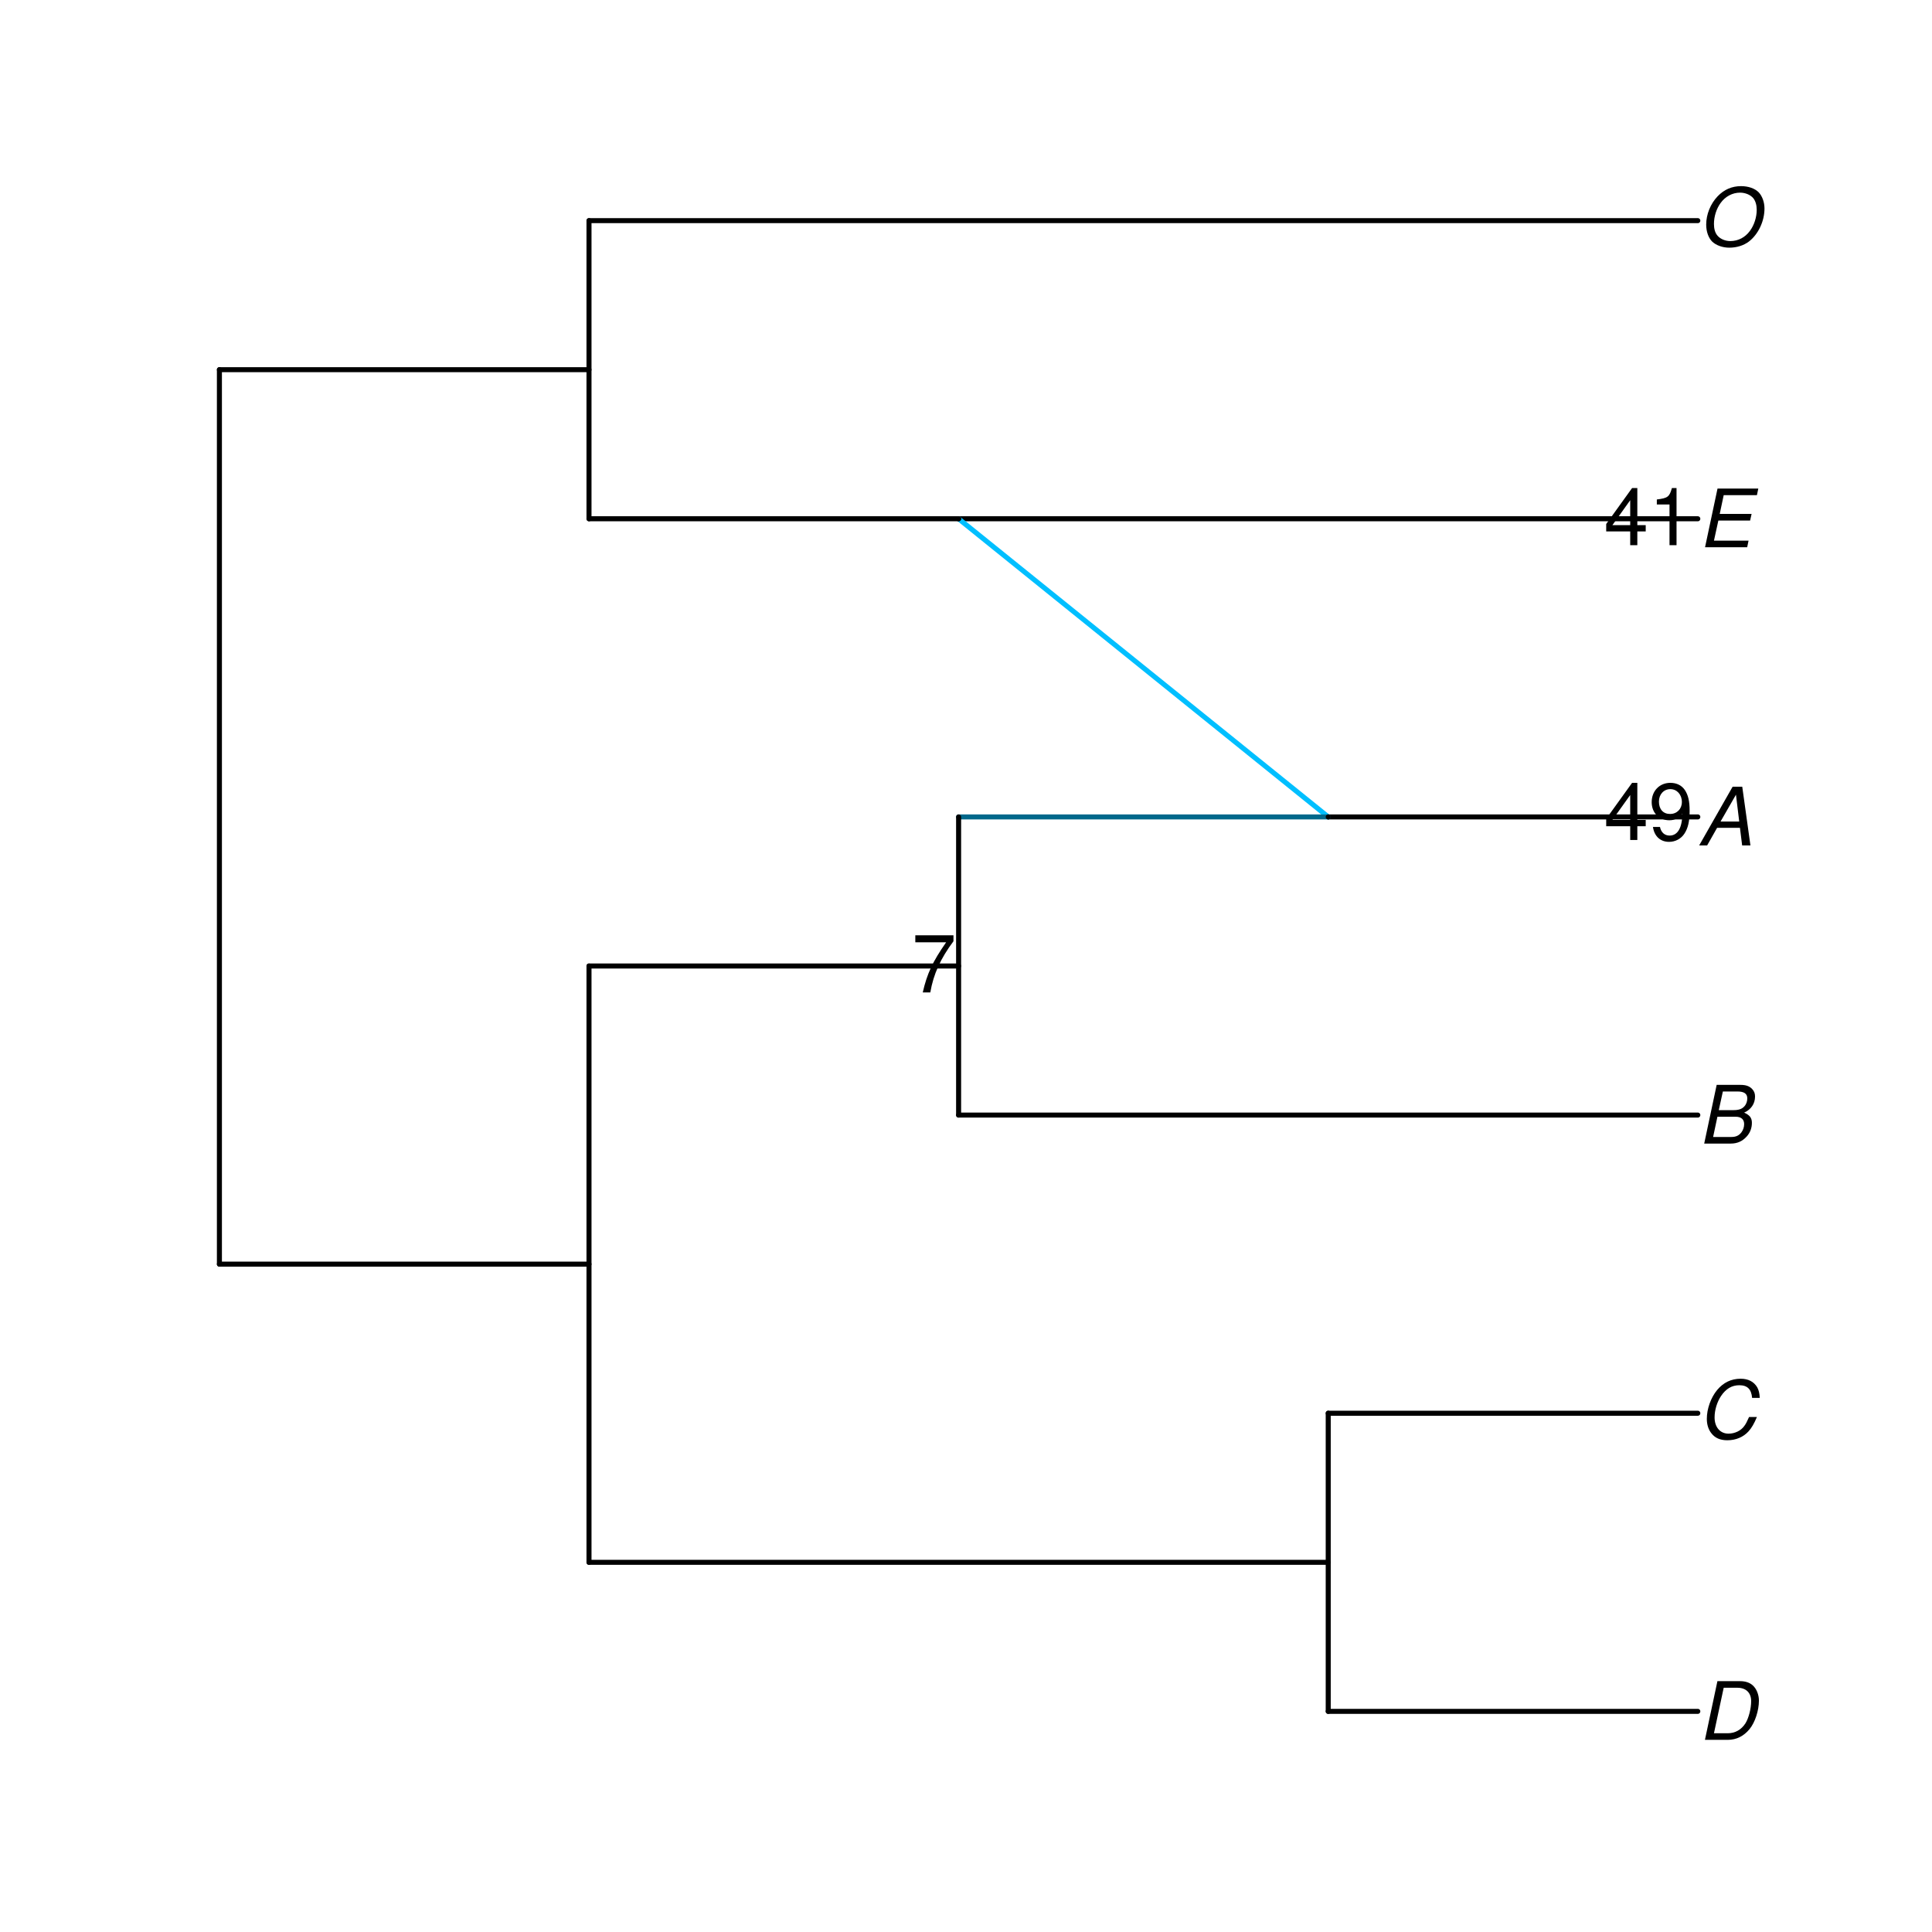
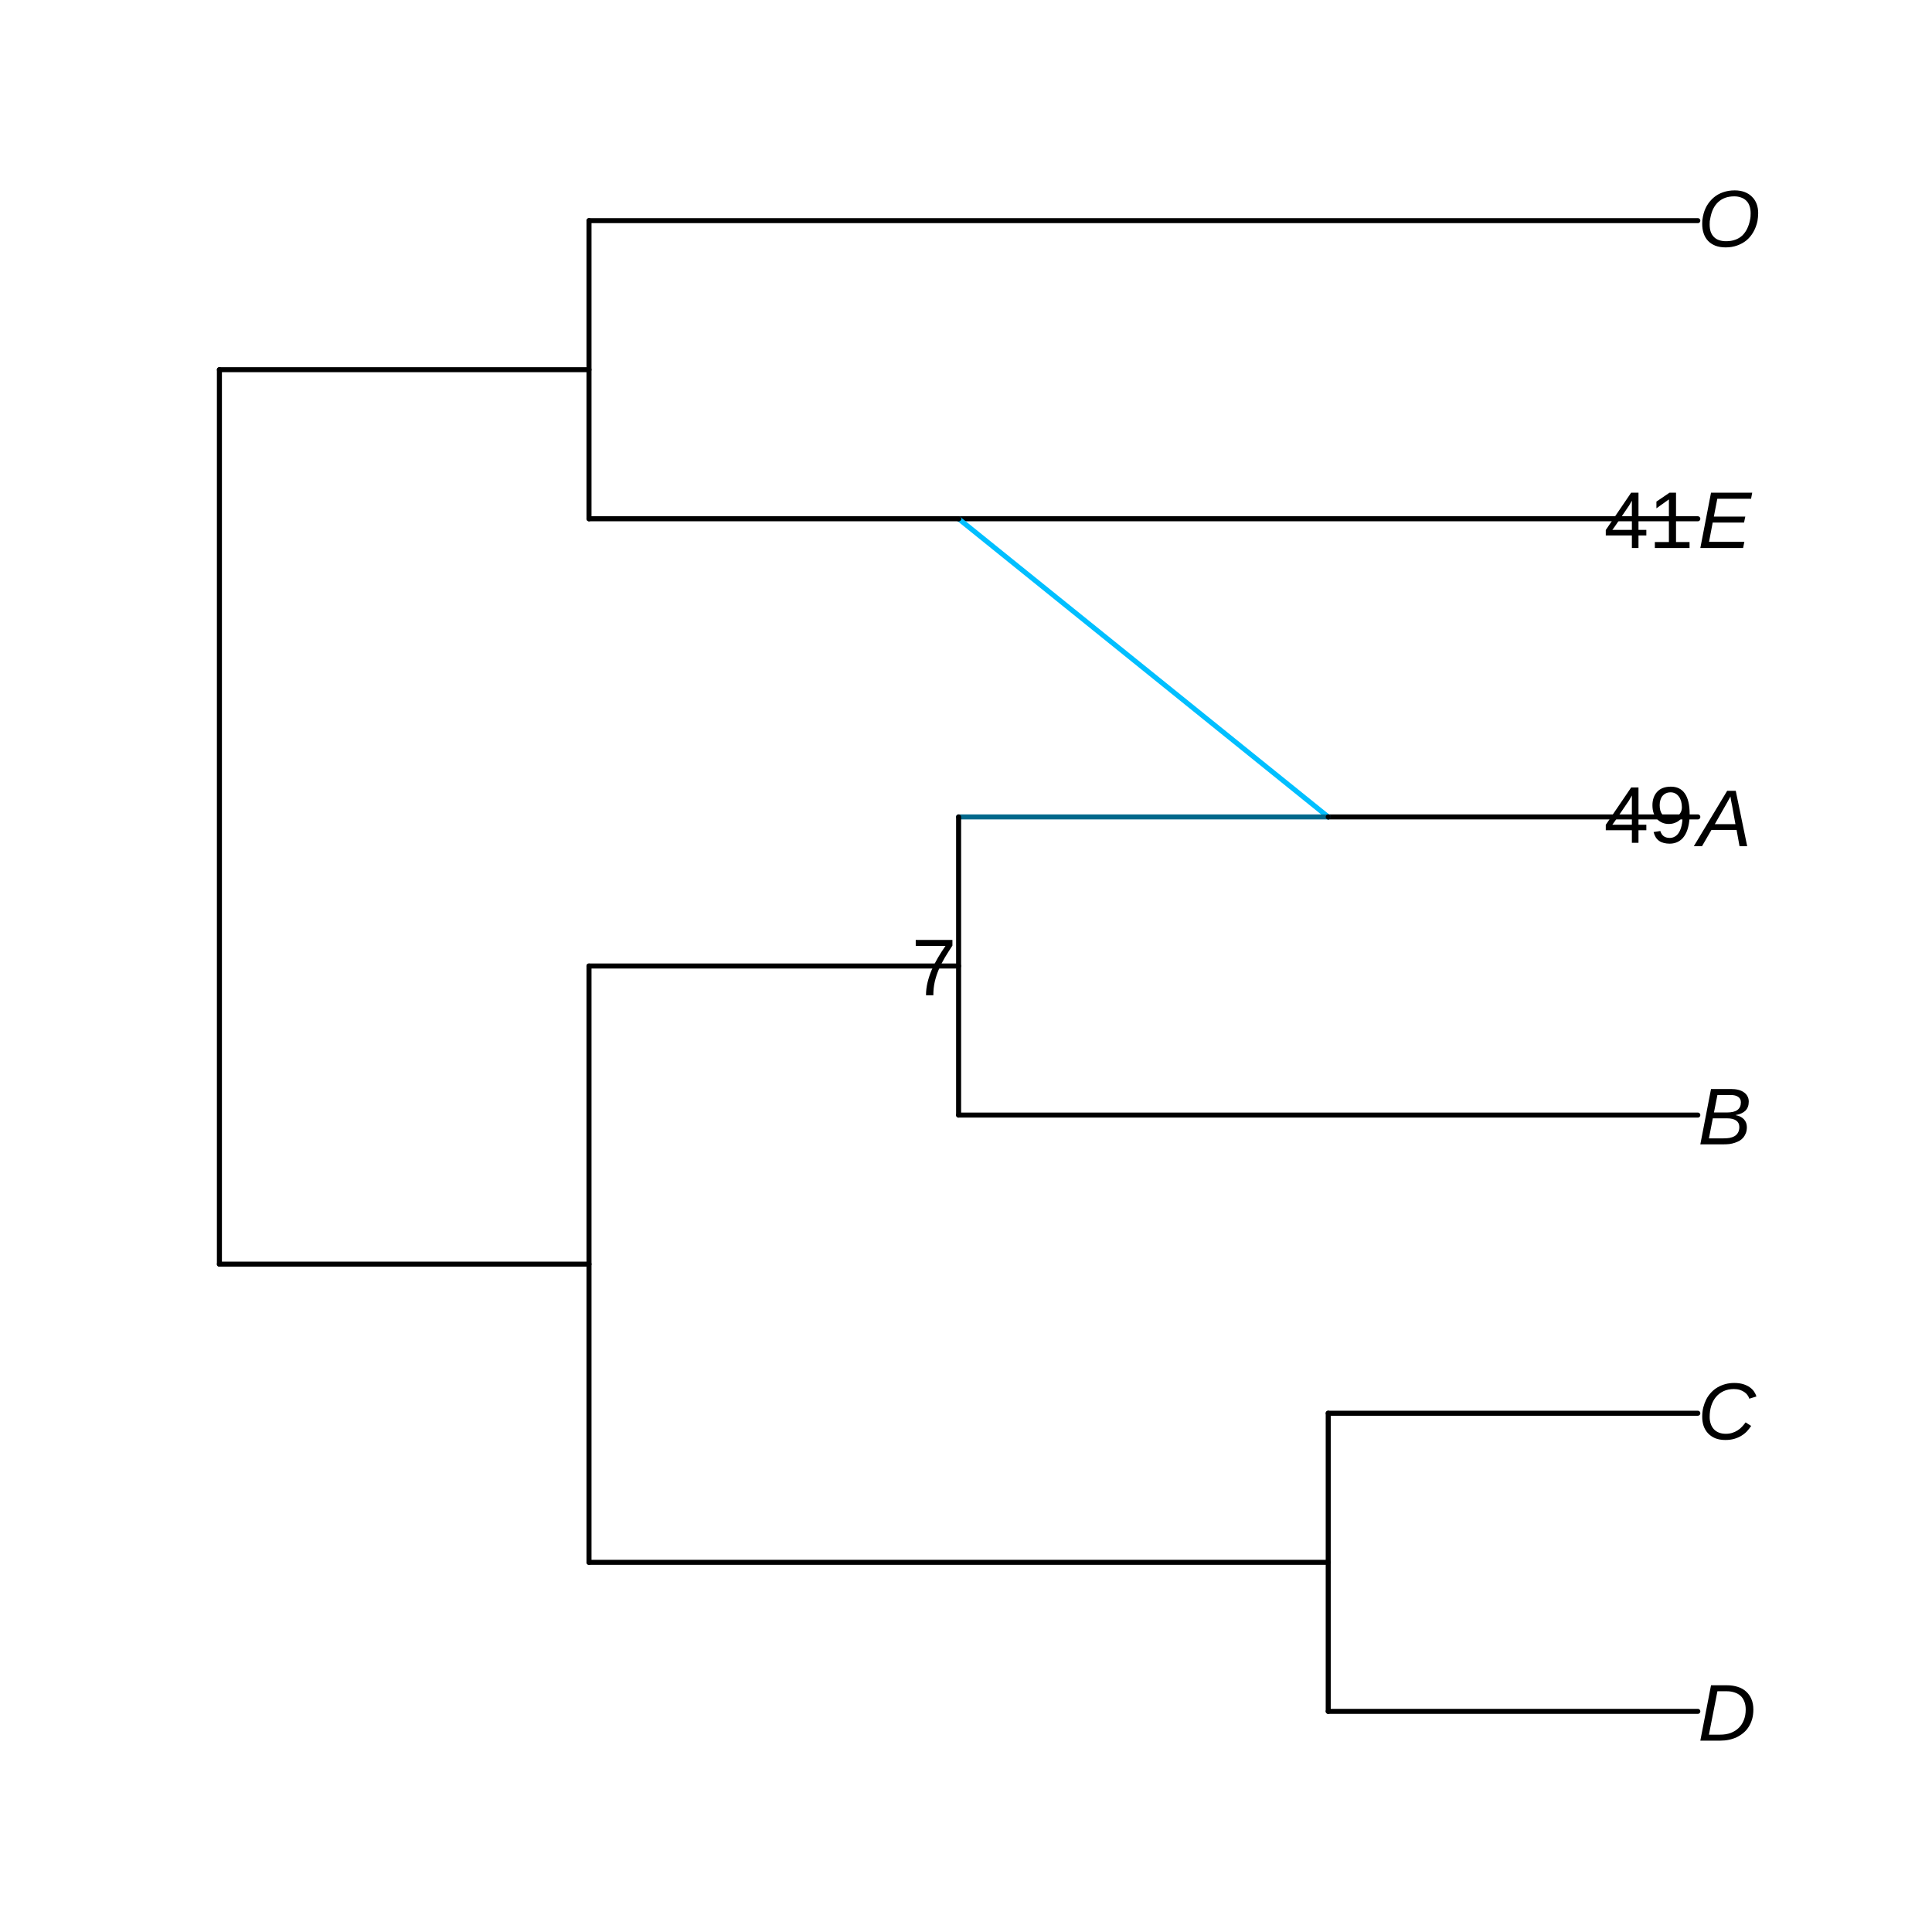
<svg xmlns="http://www.w3.org/2000/svg" xmlns:xlink="http://www.w3.org/1999/xlink" width="288pt" height="288pt" viewBox="0 0 288 288" version="1.1">
  <defs>
    <g>
      <symbol overflow="visible" id="glyph0-0">
-         <path style="stroke:none;" d="" />
+         <path style="stroke:none;" d="M 0.406 0 L 0.406 -8 L 3.594 -8 L 3.594 0 Z M 0.797 -0.406 L 3.188 -0.406 L 3.188 -7.594 L 0.797 -7.594 Z M 0.797 -0.406 " />
      </symbol>
      <symbol overflow="visible" id="glyph0-1">
-         <path style="stroke:none;" d="M 9.234 -6.031 C 9.203 -6.75 9.078 -7.203 8.859 -7.609 C 8.359 -8.453 7.516 -8.891 6.391 -8.891 C 4.984 -8.891 3.812 -8.328 2.875 -7.203 C 1.938 -6.062 1.344 -4.406 1.344 -2.906 C 1.344 -2.062 1.578 -1.312 2.031 -0.75 C 2.578 -0.047 3.344 0.281 4.406 0.281 C 5.672 0.281 6.781 -0.188 7.562 -1.047 C 8.031 -1.562 8.406 -2.219 8.812 -3.188 L 7.641 -3.188 C 7.344 -2.516 7.156 -2.141 6.938 -1.859 C 6.438 -1.141 5.516 -0.703 4.578 -0.703 C 3.328 -0.703 2.5 -1.672 2.5 -3.125 C 2.5 -4.219 2.859 -5.406 3.469 -6.328 C 4.203 -7.406 5.078 -7.922 6.188 -7.922 C 7.391 -7.922 7.984 -7.328 8.094 -6.031 Z M 9.234 -6.031 " />
+         <path style="stroke:none;" d="M 7.953 -1.969 C 7.766 -1.688 7.551 -1.414 7.312 -1.156 C 7.07 -0.906 6.797 -0.688 6.484 -0.5 C 6.18 -0.312 5.832 -0.16 5.438 -0.047 C 5.051 0.066 4.609 0.125 4.109 0.125 C 3.523 0.125 3.016 0.035 2.578 -0.141 C 2.148 -0.328 1.789 -0.578 1.5 -0.891 C 1.219 -1.203 1.004 -1.566 0.859 -1.984 C 0.723 -2.398 0.656 -2.848 0.656 -3.328 C 0.656 -3.816 0.707 -4.281 0.812 -4.719 C 0.926 -5.156 1.078 -5.562 1.266 -5.938 C 1.461 -6.312 1.703 -6.648 1.984 -6.953 C 2.266 -7.254 2.582 -7.508 2.938 -7.719 C 3.289 -7.926 3.676 -8.086 4.094 -8.203 C 4.508 -8.316 4.953 -8.375 5.422 -8.375 C 5.93 -8.375 6.375 -8.316 6.75 -8.203 C 7.125 -8.086 7.445 -7.938 7.719 -7.75 C 7.988 -7.562 8.207 -7.348 8.375 -7.109 C 8.539 -6.867 8.66 -6.617 8.734 -6.359 L 7.672 -6.031 C 7.617 -6.219 7.531 -6.395 7.406 -6.562 C 7.281 -6.738 7.125 -6.891 6.938 -7.016 C 6.75 -7.148 6.523 -7.258 6.266 -7.344 C 6.004 -7.426 5.707 -7.469 5.375 -7.469 C 4.801 -7.469 4.289 -7.363 3.844 -7.156 C 3.395 -6.945 3.016 -6.656 2.703 -6.281 C 2.398 -5.914 2.164 -5.477 2 -4.969 C 1.844 -4.469 1.766 -3.914 1.766 -3.312 C 1.766 -2.945 1.816 -2.609 1.922 -2.297 C 2.023 -1.992 2.176 -1.727 2.375 -1.5 C 2.57 -1.281 2.82 -1.109 3.125 -0.984 C 3.426 -0.859 3.773 -0.797 4.172 -0.797 C 4.523 -0.797 4.848 -0.844 5.141 -0.938 C 5.43 -1.031 5.695 -1.156 5.938 -1.312 C 6.188 -1.469 6.406 -1.648 6.594 -1.859 C 6.789 -2.066 6.969 -2.281 7.125 -2.5 Z M 7.953 -1.969 " />
      </symbol>
      <symbol overflow="visible" id="glyph0-2">
-         <path style="stroke:none;" d="M 1.062 0 L 4.453 0 C 5.75 0 6.844 -0.547 7.719 -1.609 C 8.531 -2.609 9.109 -4.359 9.109 -5.859 C 9.109 -6.734 8.75 -7.625 8.188 -8.125 C 7.734 -8.531 7.094 -8.75 6.312 -8.75 L 2.922 -8.75 Z M 2.406 -0.984 L 3.859 -7.766 L 5.906 -7.766 C 7.188 -7.766 7.953 -7.016 7.953 -5.766 C 7.953 -4.656 7.578 -3.219 7.094 -2.453 C 6.469 -1.5 5.562 -0.984 4.469 -0.984 Z M 2.406 -0.984 " />
+         <path style="stroke:none;" d="M 4.359 -8.25 C 4.941 -8.25 5.473 -8.172 5.953 -8.016 C 6.43 -7.867 6.844 -7.641 7.188 -7.328 C 7.531 -7.023 7.797 -6.648 7.984 -6.203 C 8.18 -5.754 8.281 -5.234 8.281 -4.641 C 8.281 -4.117 8.219 -3.641 8.094 -3.203 C 7.969 -2.773 7.797 -2.391 7.578 -2.047 C 7.359 -1.703 7.094 -1.398 6.781 -1.141 C 6.477 -0.891 6.145 -0.676 5.781 -0.5 C 5.414 -0.332 5.031 -0.207 4.625 -0.125 C 4.219 -0.039 3.801 0 3.375 0 L 0.375 0 L 1.969 -8.25 Z M 1.656 -0.891 L 3.328 -0.891 C 3.898 -0.891 4.422 -0.973 4.891 -1.141 C 5.359 -1.316 5.758 -1.566 6.094 -1.891 C 6.426 -2.211 6.68 -2.602 6.859 -3.062 C 7.047 -3.531 7.141 -4.055 7.141 -4.641 C 7.141 -5.109 7.066 -5.516 6.922 -5.859 C 6.785 -6.203 6.594 -6.484 6.344 -6.703 C 6.094 -6.922 5.797 -7.082 5.453 -7.188 C 5.109 -7.301 4.738 -7.359 4.344 -7.359 L 2.922 -7.359 Z M 1.656 -0.891 " />
      </symbol>
      <symbol overflow="visible" id="glyph0-3">
-         <path style="stroke:none;" d="M 6.438 -8.891 C 5.094 -8.891 3.922 -8.391 2.953 -7.375 C 1.891 -6.266 1.25 -4.688 1.25 -3.156 C 1.25 -2.125 1.578 -1.203 2.125 -0.641 C 2.703 -0.078 3.672 0.281 4.688 0.281 C 5.812 0.281 6.844 -0.047 7.625 -0.641 C 9.031 -1.734 9.938 -3.672 9.938 -5.562 C 9.938 -6.516 9.594 -7.422 9.078 -7.969 C 8.484 -8.562 7.531 -8.891 6.438 -8.891 Z M 6.297 -7.922 C 7.109 -7.922 7.891 -7.578 8.297 -7.062 C 8.609 -6.641 8.781 -6.062 8.781 -5.359 C 8.781 -4.266 8.406 -3.078 7.766 -2.219 C 7.062 -1.25 6.016 -0.703 4.844 -0.703 C 4.062 -0.703 3.312 -1.031 2.891 -1.562 C 2.562 -1.969 2.406 -2.562 2.406 -3.25 C 2.406 -4.359 2.766 -5.516 3.406 -6.391 C 4.109 -7.359 5.172 -7.922 6.297 -7.922 Z M 6.297 -7.922 " />
+         <path style="stroke:none;" d="M 5.5 -8.375 C 6.062 -8.375 6.555 -8.289 6.984 -8.125 C 7.422 -7.957 7.785 -7.723 8.078 -7.422 C 8.379 -7.129 8.609 -6.773 8.766 -6.359 C 8.922 -5.941 9 -5.484 9 -4.984 C 9 -4.797 8.988 -4.598 8.969 -4.391 C 8.945 -4.18 8.922 -3.984 8.891 -3.797 C 8.766 -3.203 8.562 -2.66 8.281 -2.172 C 8.008 -1.691 7.672 -1.281 7.266 -0.938 C 6.859 -0.602 6.391 -0.344 5.859 -0.156 C 5.336 0.031 4.77 0.125 4.156 0.125 C 3.57 0.125 3.062 0.039 2.625 -0.125 C 2.188 -0.301 1.82 -0.539 1.531 -0.844 C 1.238 -1.156 1.02 -1.523 0.875 -1.953 C 0.727 -2.379 0.656 -2.848 0.656 -3.359 C 0.656 -3.535 0.66 -3.719 0.672 -3.906 C 0.691 -4.094 0.723 -4.285 0.766 -4.484 C 0.879 -5.066 1.07 -5.598 1.344 -6.078 C 1.625 -6.555 1.969 -6.969 2.375 -7.312 C 2.781 -7.656 3.242 -7.914 3.766 -8.094 C 4.297 -8.281 4.875 -8.375 5.5 -8.375 Z M 5.438 -7.484 C 4.926 -7.484 4.473 -7.41 4.078 -7.266 C 3.68 -7.117 3.332 -6.906 3.031 -6.625 C 2.738 -6.352 2.492 -6.02 2.297 -5.625 C 2.109 -5.238 1.969 -4.797 1.875 -4.297 C 1.832 -4.117 1.801 -3.945 1.781 -3.781 C 1.77 -3.613 1.766 -3.453 1.766 -3.297 C 1.766 -2.879 1.816 -2.516 1.922 -2.203 C 2.035 -1.891 2.195 -1.629 2.406 -1.422 C 2.613 -1.211 2.867 -1.055 3.172 -0.953 C 3.484 -0.848 3.828 -0.797 4.203 -0.797 C 4.723 -0.797 5.18 -0.867 5.578 -1.016 C 5.984 -1.16 6.332 -1.367 6.625 -1.641 C 6.914 -1.922 7.156 -2.254 7.344 -2.641 C 7.539 -3.035 7.688 -3.477 7.781 -3.969 C 7.82 -4.133 7.848 -4.301 7.859 -4.469 C 7.867 -4.645 7.875 -4.812 7.875 -4.969 C 7.875 -5.383 7.816 -5.75 7.703 -6.062 C 7.598 -6.375 7.438 -6.633 7.219 -6.844 C 7.008 -7.051 6.754 -7.207 6.453 -7.312 C 6.148 -7.426 5.812 -7.484 5.438 -7.484 Z M 5.438 -7.484 " />
      </symbol>
      <symbol overflow="visible" id="glyph0-4">
-         <path style="stroke:none;" d="M 3.062 -3.984 L 7.797 -3.984 L 8.016 -4.969 L 3.266 -4.969 L 3.859 -7.766 L 8.812 -7.766 L 9.016 -8.75 L 2.938 -8.75 L 1.078 0 L 7.359 0 L 7.562 -0.984 L 2.406 -0.984 Z M 3.062 -3.984 " />
+         <path style="stroke:none;" d="M 0.375 0 L 1.969 -8.25 L 8.109 -8.25 L 7.938 -7.344 L 2.906 -7.344 L 2.391 -4.688 L 7.078 -4.688 L 6.891 -3.797 L 2.219 -3.797 L 1.672 -0.922 L 6.938 -0.922 L 6.75 0 Z M 0.375 0 " />
      </symbol>
      <symbol overflow="visible" id="glyph0-5">
-         <path style="stroke:none;" d="M 0.953 0 L 4.906 0 C 5.891 0 6.641 -0.344 7.281 -1.047 C 7.797 -1.609 8.062 -2.312 8.062 -3.094 C 8.062 -3.828 7.734 -4.25 6.906 -4.609 C 7.938 -5.078 8.531 -5.938 8.531 -7.016 C 8.531 -7.469 8.406 -7.812 8.094 -8.141 C 7.688 -8.562 7.188 -8.75 6.359 -8.75 L 2.812 -8.75 Z M 3.125 -4.984 L 3.734 -7.766 L 5.891 -7.766 C 6.906 -7.766 7.375 -7.438 7.375 -6.734 C 7.375 -6.281 7.219 -5.844 6.922 -5.531 C 6.562 -5.141 6.078 -4.984 5.297 -4.984 Z M 2.281 -0.984 L 2.922 -4 L 5.641 -4 C 6.469 -4 6.906 -3.609 6.906 -2.906 C 6.906 -2.453 6.766 -2.031 6.5 -1.672 C 6.125 -1.188 5.672 -0.984 5 -0.984 Z M 2.281 -0.984 " />
+         <path style="stroke:none;" d="M 1.969 -8.25 L 4.953 -8.25 C 5.359 -8.25 5.723 -8.207 6.047 -8.125 C 6.379 -8.039 6.656 -7.914 6.875 -7.75 C 7.102 -7.594 7.281 -7.395 7.406 -7.156 C 7.531 -6.926 7.594 -6.664 7.594 -6.375 C 7.594 -5.801 7.426 -5.348 7.094 -5.016 C 6.758 -4.691 6.266 -4.473 5.609 -4.359 C 5.891 -4.305 6.133 -4.227 6.344 -4.125 C 6.551 -4.02 6.727 -3.891 6.875 -3.734 C 7.02 -3.578 7.129 -3.398 7.203 -3.203 C 7.273 -3.004 7.312 -2.797 7.312 -2.578 C 7.312 -2.254 7.266 -1.961 7.172 -1.703 C 7.078 -1.453 6.953 -1.227 6.797 -1.031 C 6.641 -0.844 6.453 -0.68 6.234 -0.547 C 6.016 -0.422 5.773 -0.316 5.516 -0.234 C 5.266 -0.148 5 -0.086 4.719 -0.047 C 4.438 -0.016 4.148 0 3.859 0 L 0.375 0 Z M 2.406 -4.75 L 4.344 -4.75 C 5.051 -4.75 5.57 -4.875 5.906 -5.125 C 6.25 -5.383 6.422 -5.766 6.422 -6.266 C 6.422 -6.629 6.285 -6.898 6.016 -7.078 C 5.754 -7.266 5.367 -7.359 4.859 -7.359 L 2.922 -7.359 Z M 1.656 -0.891 L 3.812 -0.891 C 4.113 -0.891 4.41 -0.91 4.703 -0.953 C 4.992 -1.004 5.25 -1.094 5.469 -1.219 C 5.688 -1.344 5.859 -1.516 5.984 -1.734 C 6.117 -1.953 6.188 -2.238 6.188 -2.594 C 6.188 -3.008 6.031 -3.328 5.719 -3.547 C 5.406 -3.766 4.961 -3.875 4.391 -3.875 L 2.234 -3.875 Z M 1.656 -0.891 " />
      </symbol>
      <symbol overflow="visible" id="glyph0-6">
-         <path style="stroke:none;" d="M 6.281 -2.625 L 6.609 0 L 7.844 0 L 6.625 -8.75 L 5.188 -8.75 L 0.203 0 L 1.391 0 L 2.875 -2.625 Z M 6.172 -3.562 L 3.391 -3.562 L 5.688 -7.562 Z M 6.172 -3.562 " />
+         <path style="stroke:none;" d="M 6.219 0 L 5.781 -2.422 L 2.031 -2.422 L 0.625 0 L -0.594 0 L 4.375 -8.25 L 5.656 -8.25 L 7.359 0 Z M 5.109 -6.062 C 5.078 -6.219 5.047 -6.367 5.016 -6.516 C 4.984 -6.672 4.957 -6.812 4.938 -6.938 C 4.914 -7.07 4.898 -7.18 4.891 -7.266 C 4.879 -7.348 4.867 -7.395 4.859 -7.406 C 4.859 -7.395 4.832 -7.344 4.781 -7.25 C 4.738 -7.164 4.68 -7.062 4.609 -6.938 C 4.535 -6.812 4.457 -6.672 4.375 -6.516 C 4.289 -6.359 4.203 -6.203 4.109 -6.047 L 2.531 -3.281 L 5.609 -3.281 Z M 5.109 -6.062 " />
      </symbol>
      <symbol overflow="visible" id="glyph1-0">
-         <path style="stroke:none;" d="" />
+         <path style="stroke:none;" d="M 0.406 0 L 0.406 -8 L 3.594 -8 L 3.594 0 Z M 0.797 -0.406 L 3.188 -0.406 L 3.188 -7.594 L 0.797 -7.594 Z M 0.797 -0.406 " />
      </symbol>
      <symbol overflow="visible" id="glyph1-1">
-         <path style="stroke:none;" d="M 3.922 -2.047 L 3.922 0 L 4.984 0 L 4.984 -2.047 L 6.234 -2.047 L 6.234 -2.984 L 4.984 -2.984 L 4.984 -8.516 L 4.203 -8.516 L 0.344 -3.156 L 0.344 -2.047 Z M 3.922 -2.984 L 1.266 -2.984 L 3.922 -6.703 Z M 3.922 -2.984 " />
+         <path style="stroke:none;" d="M 5.156 -1.875 L 5.156 0 L 4.172 0 L 4.172 -1.875 L 0.281 -1.875 L 0.281 -2.688 L 4.062 -8.25 L 5.156 -8.25 L 5.156 -2.703 L 6.328 -2.703 L 6.328 -1.875 Z M 4.172 -7.062 C 4.16 -7.039 4.141 -7.004 4.109 -6.953 C 4.078 -6.898 4.039 -6.836 4 -6.766 C 3.957 -6.691 3.914 -6.617 3.875 -6.547 C 3.844 -6.473 3.812 -6.414 3.781 -6.375 L 1.656 -3.25 C 1.633 -3.219 1.602 -3.176 1.562 -3.125 C 1.531 -3.07 1.492 -3.02 1.453 -2.969 C 1.422 -2.914 1.383 -2.863 1.344 -2.812 C 1.301 -2.77 1.27 -2.734 1.25 -2.703 L 4.172 -2.703 Z M 4.172 -7.062 " />
      </symbol>
      <symbol overflow="visible" id="glyph1-2">
-         <path style="stroke:none;" d="M 3.109 -6.062 L 3.109 0 L 4.156 0 L 4.156 -8.516 L 3.469 -8.516 C 3.094 -7.203 2.859 -7.016 1.219 -6.812 L 1.219 -6.062 Z M 3.109 -6.062 " />
+         <path style="stroke:none;" d="M 0.922 0 L 0.922 -0.891 L 3.016 -0.891 L 3.016 -7.25 L 1.156 -5.922 L 1.156 -6.922 L 3.109 -8.25 L 4.078 -8.25 L 4.078 -0.891 L 6.094 -0.891 L 6.094 0 Z M 0.922 0 " />
      </symbol>
      <symbol overflow="visible" id="glyph1-3">
-         <path style="stroke:none;" d="M 0.641 -1.938 C 0.844 -0.547 1.75 0.281 3.047 0.281 C 3.984 0.281 4.844 -0.188 5.328 -0.938 C 5.875 -1.766 6.109 -2.812 6.109 -4.359 C 6.109 -5.781 5.891 -6.703 5.391 -7.453 C 4.922 -8.141 4.172 -8.516 3.234 -8.516 C 1.625 -8.516 0.453 -7.312 0.453 -5.641 C 0.453 -4.062 1.531 -2.938 3.078 -2.938 C 3.875 -2.938 4.469 -3.234 5.016 -3.891 C 5 -1.812 4.328 -0.656 3.125 -0.656 C 2.375 -0.656 1.859 -1.125 1.688 -1.938 Z M 3.234 -7.578 C 4.219 -7.578 4.953 -6.766 4.953 -5.656 C 4.953 -4.625 4.219 -3.875 3.188 -3.875 C 2.172 -3.875 1.531 -4.578 1.531 -5.719 C 1.531 -6.797 2.25 -7.578 3.234 -7.578 Z M 3.234 -7.578 " />
+         <path style="stroke:none;" d="M 6.109 -4.297 C 6.109 -3.555 6.035 -2.91 5.891 -2.359 C 5.754 -1.805 5.555 -1.348 5.297 -0.984 C 5.047 -0.617 4.734 -0.344 4.359 -0.156 C 3.992 0.031 3.582 0.125 3.125 0.125 C 2.801 0.125 2.508 0.086 2.25 0.016 C 2 -0.047 1.773 -0.145 1.578 -0.281 C 1.379 -0.414 1.207 -0.594 1.062 -0.812 C 0.926 -1.031 0.816 -1.297 0.734 -1.609 L 1.734 -1.766 C 1.848 -1.41 2.02 -1.148 2.25 -0.984 C 2.488 -0.816 2.785 -0.734 3.141 -0.734 C 3.422 -0.734 3.676 -0.801 3.906 -0.938 C 4.145 -1.07 4.348 -1.273 4.516 -1.547 C 4.68 -1.816 4.812 -2.156 4.906 -2.562 C 5 -2.969 5.051 -3.441 5.062 -3.984 C 4.977 -3.797 4.863 -3.629 4.719 -3.484 C 4.582 -3.348 4.422 -3.227 4.234 -3.125 C 4.055 -3.031 3.859 -2.953 3.641 -2.891 C 3.43 -2.836 3.223 -2.812 3.016 -2.812 C 2.641 -2.812 2.301 -2.879 2 -3.016 C 1.695 -3.148 1.438 -3.336 1.219 -3.578 C 1.008 -3.828 0.848 -4.117 0.734 -4.453 C 0.617 -4.797 0.562 -5.18 0.562 -5.609 C 0.562 -6.023 0.625 -6.406 0.75 -6.75 C 0.875 -7.094 1.051 -7.383 1.281 -7.625 C 1.52 -7.875 1.805 -8.062 2.141 -8.188 C 2.484 -8.312 2.875 -8.375 3.312 -8.375 C 4.227 -8.375 4.922 -8.035 5.391 -7.359 C 5.867 -6.68 6.109 -5.66 6.109 -4.297 Z M 4.953 -5.312 C 4.953 -5.613 4.914 -5.898 4.844 -6.172 C 4.77 -6.441 4.66 -6.676 4.516 -6.875 C 4.379 -7.07 4.207 -7.227 4 -7.344 C 3.789 -7.469 3.551 -7.531 3.281 -7.531 C 3.02 -7.531 2.785 -7.484 2.578 -7.391 C 2.379 -7.297 2.207 -7.164 2.062 -7 C 1.926 -6.832 1.82 -6.629 1.75 -6.391 C 1.676 -6.16 1.641 -5.898 1.641 -5.609 C 1.641 -5.328 1.672 -5.066 1.734 -4.828 C 1.805 -4.586 1.91 -4.379 2.047 -4.203 C 2.18 -4.035 2.348 -3.898 2.547 -3.797 C 2.754 -3.703 2.992 -3.656 3.266 -3.656 C 3.461 -3.656 3.66 -3.688 3.859 -3.75 C 4.055 -3.812 4.234 -3.91 4.391 -4.047 C 4.555 -4.191 4.691 -4.367 4.797 -4.578 C 4.898 -4.785 4.953 -5.031 4.953 -5.312 Z M 4.953 -5.312 " />
      </symbol>
      <symbol overflow="visible" id="glyph1-4">
-         <path style="stroke:none;" d="M 6.234 -8.516 L 0.547 -8.516 L 0.547 -7.469 L 5.141 -7.469 C 3.125 -4.578 2.297 -2.797 1.656 0 L 2.781 0 C 3.25 -2.719 4.312 -5.062 6.234 -7.625 Z M 6.234 -8.516 " />
+         <path style="stroke:none;" d="M 6.078 -7.406 C 5.66 -6.77 5.273 -6.16 4.922 -5.578 C 4.578 -4.992 4.281 -4.406 4.031 -3.812 C 3.781 -3.219 3.582 -2.609 3.438 -1.984 C 3.301 -1.367 3.234 -0.707 3.234 0 L 2.141 0 C 2.141 -0.656 2.219 -1.301 2.375 -1.938 C 2.531 -2.57 2.738 -3.195 3 -3.812 C 3.27 -4.426 3.578 -5.023 3.922 -5.609 C 4.273 -6.203 4.648 -6.785 5.047 -7.359 L 0.609 -7.359 L 0.609 -8.25 L 6.078 -8.25 Z M 6.078 -7.406 " />
      </symbol>
    </g>
  </defs>
-   <g id="surface186">
+   <g id="surface51">
    <rect x="0" y="0" width="288" height="288" style="fill:rgb(100%,100%,100%);fill-opacity:1;stroke:none;" />
    <path style="fill:none;stroke-width:0.75;stroke-linecap:round;stroke-linejoin:round;stroke:rgb(0%,0%,0%);stroke-opacity:1;stroke-miterlimit:10;" d="M 197.996 210.668 L 253.09 210.668 " />
    <path style="fill:none;stroke-width:0.75;stroke-linecap:round;stroke-linejoin:round;stroke:rgb(0%,0%,0%);stroke-opacity:1;stroke-miterlimit:10;" d="M 197.996 255.109 L 253.09 255.109 " />
    <path style="fill:none;stroke-width:0.75;stroke-linecap:round;stroke-linejoin:round;stroke:rgb(0%,0%,0%);stroke-opacity:1;stroke-miterlimit:10;" d="M 87.801 32.891 L 253.09 32.891 " />
    <path style="fill:none;stroke-width:0.75;stroke-linecap:round;stroke-linejoin:round;stroke:rgb(0%,0%,0%);stroke-opacity:1;stroke-miterlimit:10;" d="M 142.898 77.332 L 253.09 77.332 " />
    <path style="fill:none;stroke-width:0.75;stroke-linecap:round;stroke-linejoin:round;stroke:rgb(0%,74.902%,100%);stroke-opacity:1;stroke-miterlimit:10;" d="M 142.898 77.332 L 197.996 121.777 " />
    <path style="fill:none;stroke-width:0.75;stroke-linecap:round;stroke-linejoin:round;stroke:rgb(0%,0%,0%);stroke-opacity:1;stroke-miterlimit:10;" d="M 87.801 77.332 L 142.898 77.332 " />
    <path style="fill:none;stroke-width:0.75;stroke-linecap:round;stroke-linejoin:round;stroke:rgb(0%,0%,0%);stroke-opacity:1;stroke-miterlimit:10;" d="M 32.707 55.109 L 87.801 55.109 " />
    <path style="fill:none;stroke-width:0.75;stroke-linecap:round;stroke-linejoin:round;stroke:rgb(0%,0%,0%);stroke-opacity:1;stroke-miterlimit:10;" d="M 142.898 166.223 L 253.09 166.223 " />
    <path style="fill:none;stroke-width:0.75;stroke-linecap:round;stroke-linejoin:round;stroke:rgb(0%,0%,0%);stroke-opacity:1;stroke-miterlimit:10;" d="M 197.996 121.777 L 253.09 121.777 " />
    <path style="fill:none;stroke-width:0.75;stroke-linecap:round;stroke-linejoin:round;stroke:rgb(0%,40.784%,54.51%);stroke-opacity:1;stroke-miterlimit:10;" d="M 142.898 121.777 L 197.996 121.777 " />
    <path style="fill:none;stroke-width:0.75;stroke-linecap:round;stroke-linejoin:round;stroke:rgb(0%,0%,0%);stroke-opacity:1;stroke-miterlimit:10;" d="M 87.801 144 L 142.898 144 " />
    <path style="fill:none;stroke-width:0.75;stroke-linecap:round;stroke-linejoin:round;stroke:rgb(0%,0%,0%);stroke-opacity:1;stroke-miterlimit:10;" d="M 87.801 232.891 L 197.996 232.891 " />
    <path style="fill:none;stroke-width:0.75;stroke-linecap:round;stroke-linejoin:round;stroke:rgb(0%,0%,0%);stroke-opacity:1;stroke-miterlimit:10;" d="M 32.707 188.445 L 87.801 188.445 " />
    <path style="fill:none;stroke-width:0.75;stroke-linecap:round;stroke-linejoin:round;stroke:rgb(0%,0%,0%);stroke-opacity:1;stroke-miterlimit:10;" d="M 142.898 77.332 L 142.898 77.332 " />
    <path style="fill:none;stroke-width:0.75;stroke-linecap:round;stroke-linejoin:round;stroke:rgb(0%,0%,0%);stroke-opacity:1;stroke-miterlimit:10;" d="M 87.801 77.332 L 87.801 32.891 " />
    <path style="fill:none;stroke-width:0.75;stroke-linecap:round;stroke-linejoin:round;stroke:rgb(0%,0%,0%);stroke-opacity:1;stroke-miterlimit:10;" d="M 197.996 121.777 L 197.996 121.777 " />
    <path style="fill:none;stroke-width:0.75;stroke-linecap:round;stroke-linejoin:round;stroke:rgb(0%,0%,0%);stroke-opacity:1;stroke-miterlimit:10;" d="M 142.898 166.223 L 142.898 121.777 " />
    <path style="fill:none;stroke-width:0.75;stroke-linecap:round;stroke-linejoin:round;stroke:rgb(0%,0%,0%);stroke-opacity:1;stroke-miterlimit:10;" d="M 87.801 232.891 L 87.801 144 " />
    <path style="fill:none;stroke-width:0.75;stroke-linecap:round;stroke-linejoin:round;stroke:rgb(0%,0%,0%);stroke-opacity:1;stroke-miterlimit:10;" d="M 197.996 255.109 L 197.996 210.668 " />
    <path style="fill:none;stroke-width:0.75;stroke-linecap:round;stroke-linejoin:round;stroke:rgb(0%,0%,0%);stroke-opacity:1;stroke-miterlimit:10;" d="M 32.707 188.445 L 32.707 55.109 " />
    <g style="fill:rgb(0%,0%,0%);fill-opacity:1;">
-       <use xlink:href="#glyph0-1" x="253.09" y="214.416" />
+       <use xlink:href="#glyph0-1" x="253.09" y="214.531" />
    </g>
    <g style="fill:rgb(0%,0%,0%);fill-opacity:1;">
-       <use xlink:href="#glyph0-2" x="253.09" y="259.357" />
+       <use xlink:href="#glyph0-2" x="253.09" y="259.473" />
    </g>
    <g style="fill:rgb(0%,0%,0%);fill-opacity:1;">
-       <use xlink:href="#glyph0-3" x="253.09" y="36.639" />
+       <use xlink:href="#glyph0-3" x="253.09" y="36.754" />
    </g>
    <g style="fill:rgb(0%,0%,0%);fill-opacity:1;">
-       <use xlink:href="#glyph0-4" x="253.09" y="81.58" />
+       <use xlink:href="#glyph0-4" x="253.09" y="81.695" />
    </g>
    <g style="fill:rgb(0%,0%,0%);fill-opacity:1;">
-       <use xlink:href="#glyph0-5" x="253.09" y="170.471" />
+       <use xlink:href="#glyph0-5" x="253.09" y="170.586" />
    </g>
    <g style="fill:rgb(0%,0%,0%);fill-opacity:1;">
-       <use xlink:href="#glyph0-6" x="253.09" y="126.025" />
+       <use xlink:href="#glyph0-6" x="253.09" y="126.141" />
    </g>
    <g style="fill:rgb(0%,0%,0%);fill-opacity:1;">
-       <use xlink:href="#glyph1-1" x="239.09" y="81.268" />
-       <use xlink:href="#glyph1-2" x="245.762" y="81.268" />
+       <use xlink:href="#glyph1-1" x="239.09" y="81.695" />
+       <use xlink:href="#glyph1-2" x="245.764" y="81.695" />
    </g>
    <g style="fill:rgb(0%,0%,0%);fill-opacity:1;">
-       <use xlink:href="#glyph1-1" x="239.09" y="125.213" />
-       <use xlink:href="#glyph1-3" x="245.762" y="125.213" />
+       <use xlink:href="#glyph1-1" x="239.09" y="125.641" />
+       <use xlink:href="#glyph1-3" x="245.764" y="125.641" />
    </g>
    <g style="fill:rgb(0%,0%,0%);fill-opacity:1;">
-       <use xlink:href="#glyph1-4" x="135.898" y="147.936" />
+       <use xlink:href="#glyph1-4" x="135.898" y="148.363" />
    </g>
  </g>
</svg>
